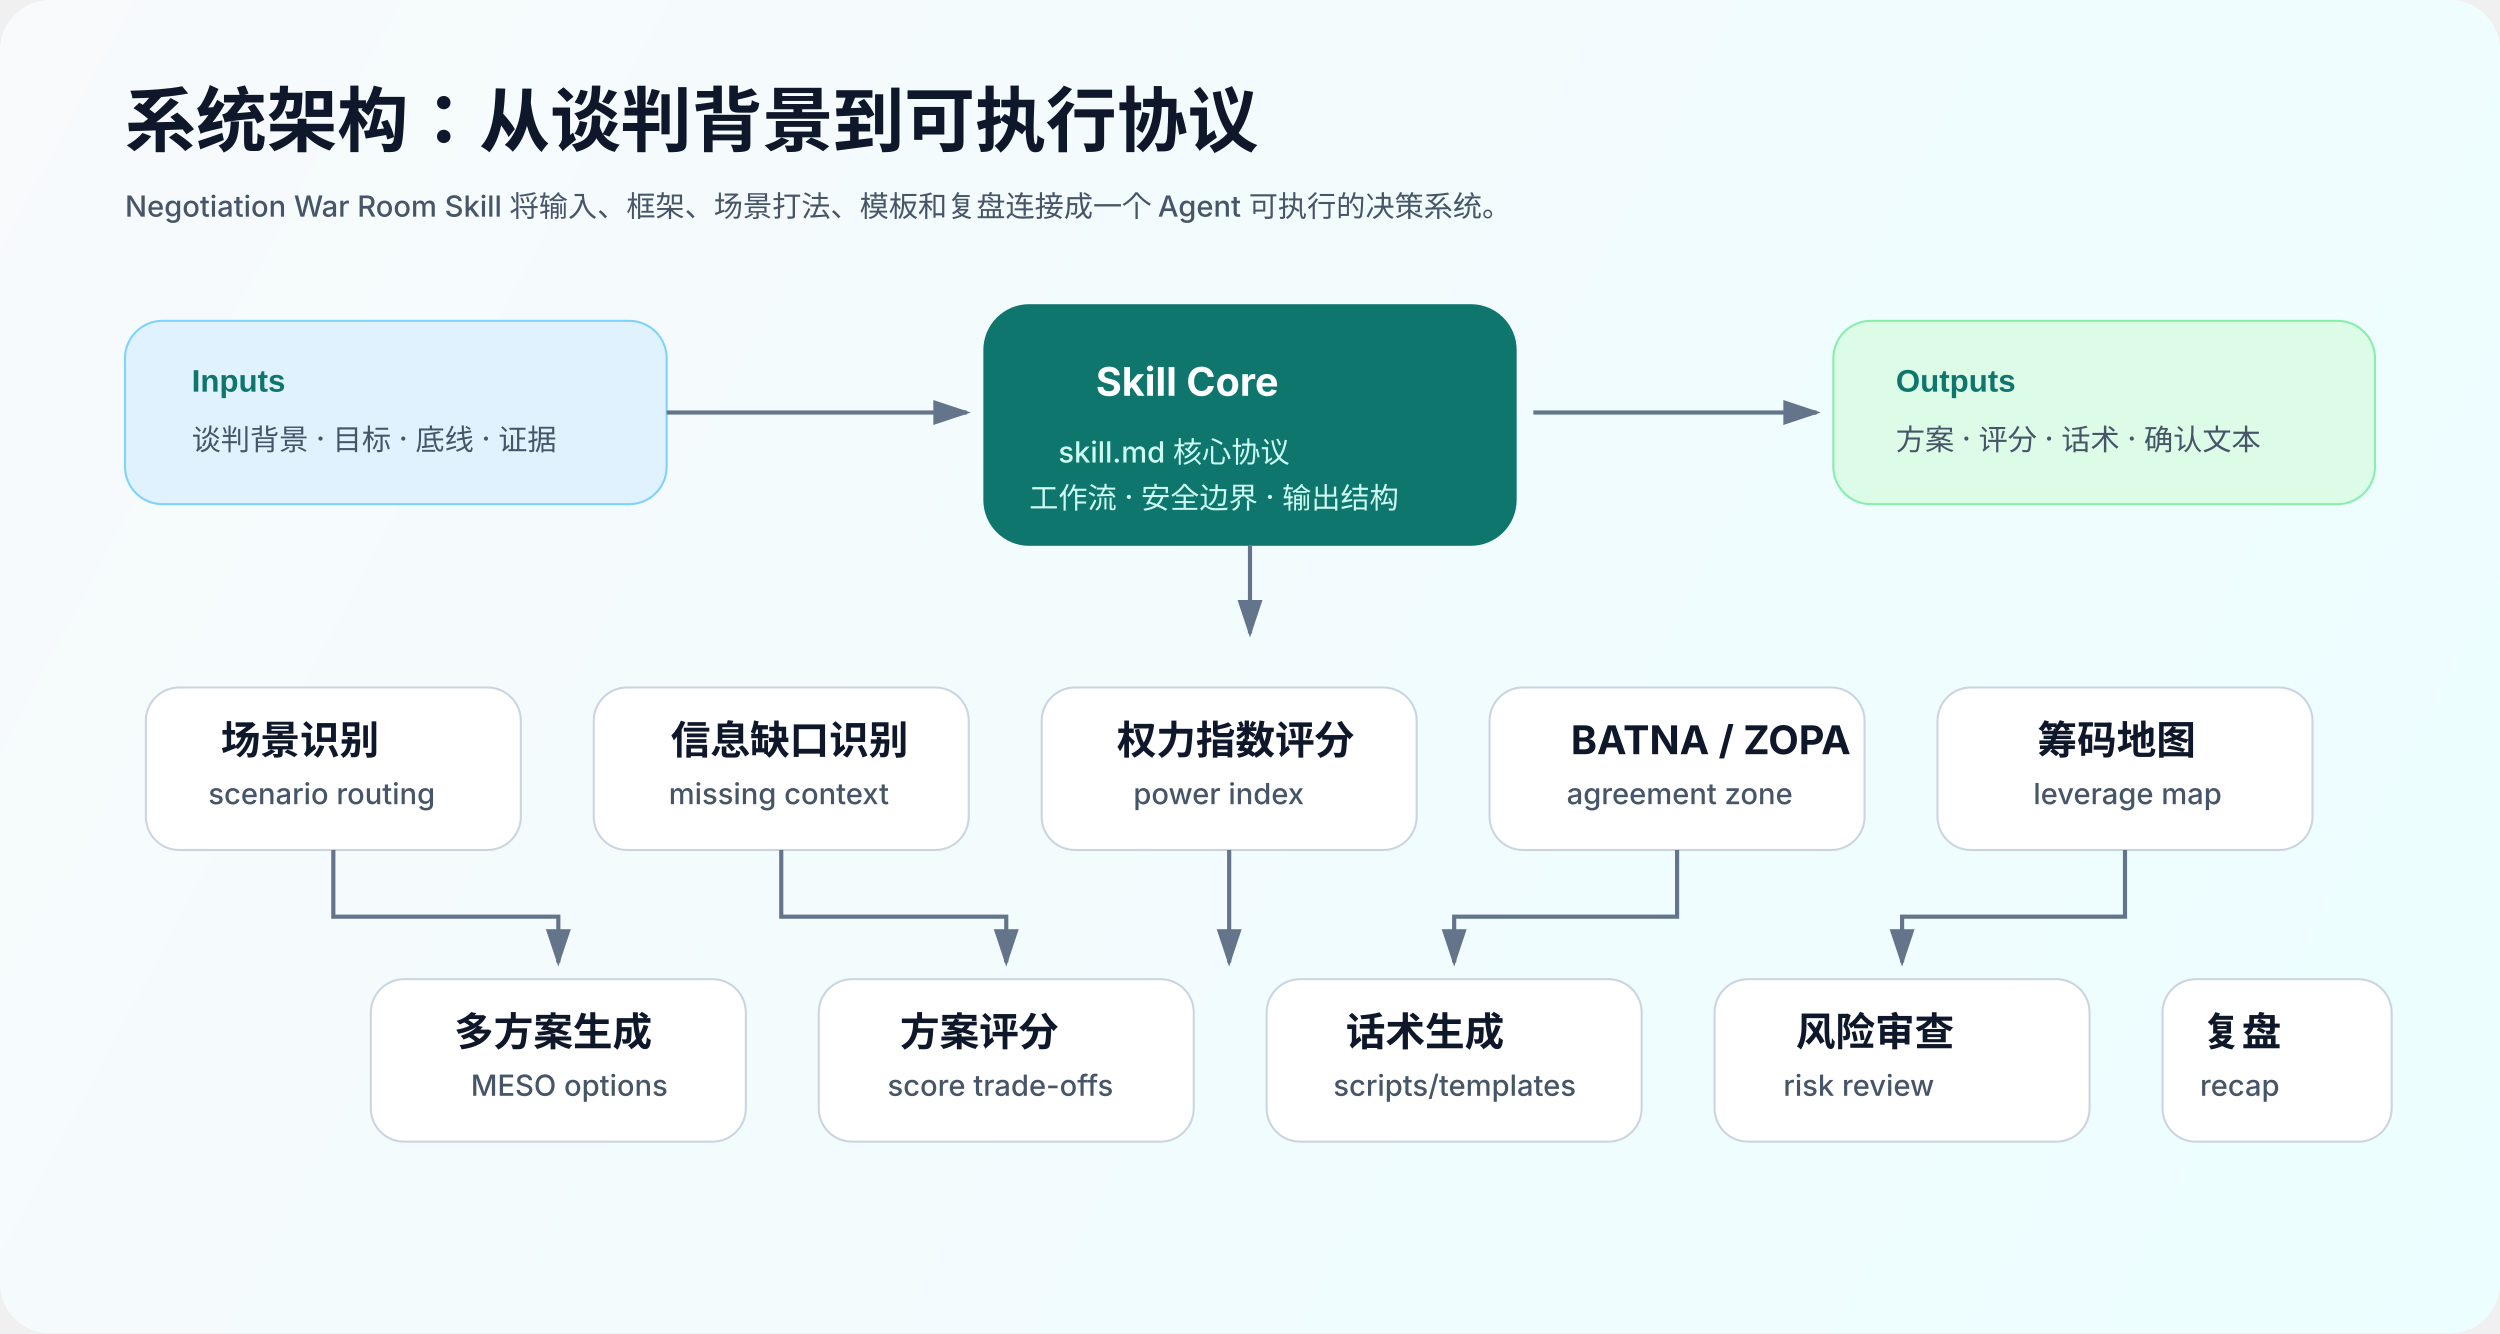
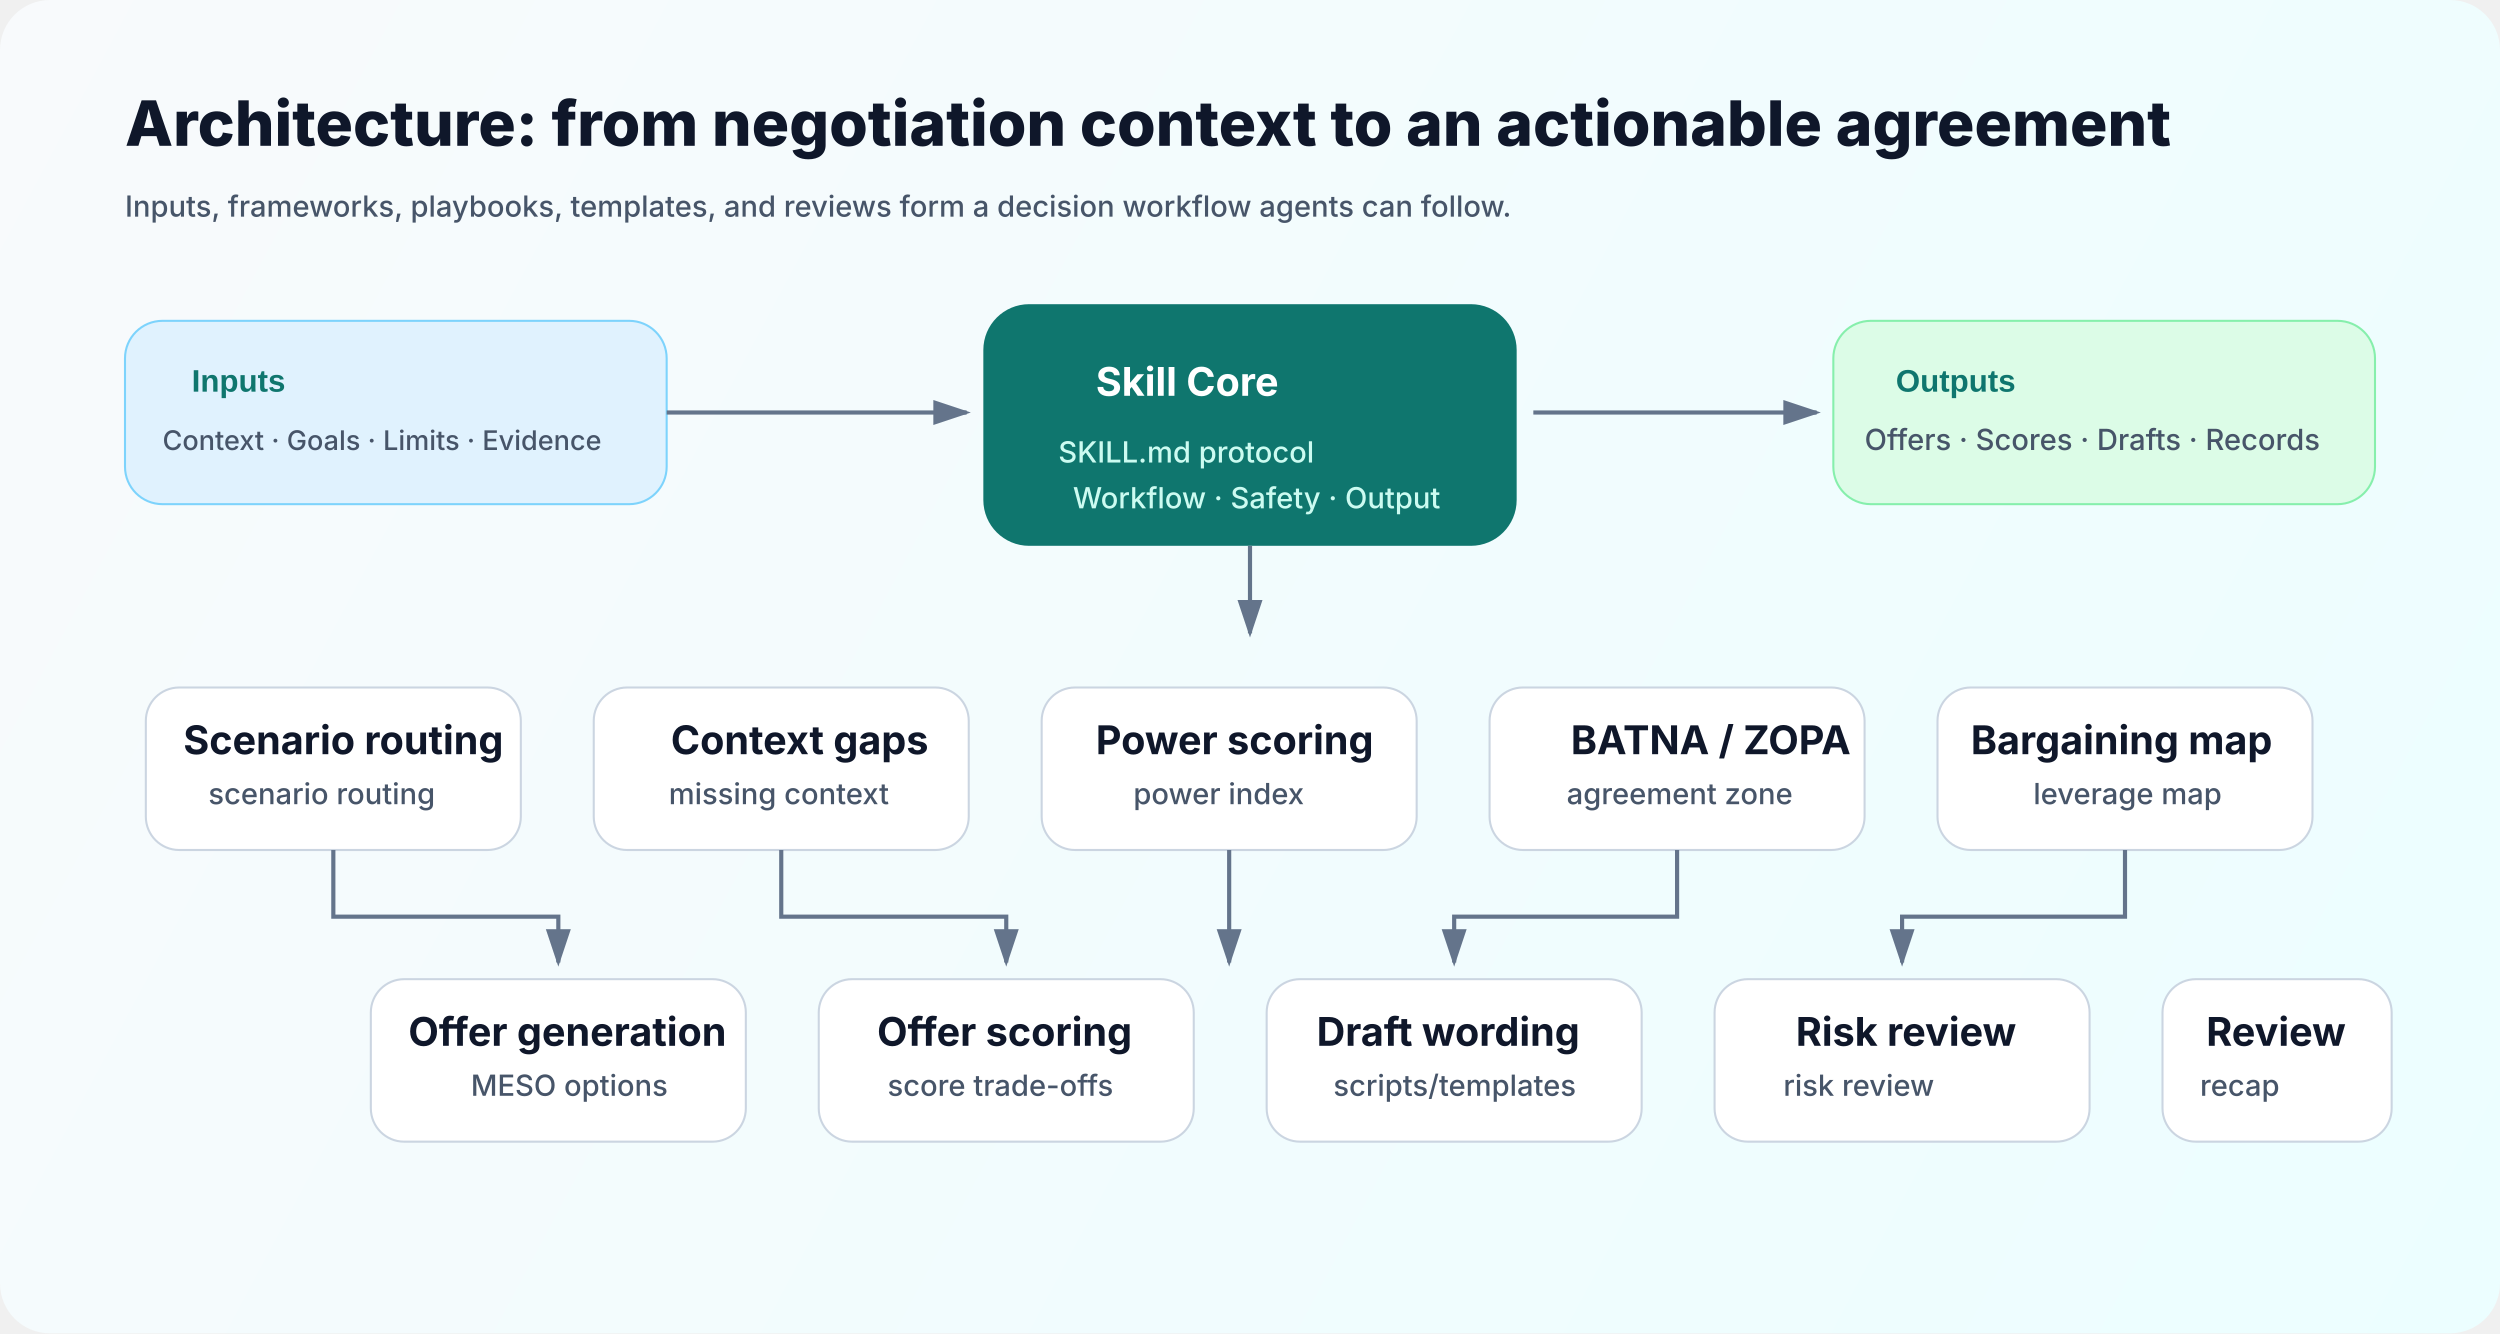
<svg xmlns="http://www.w3.org/2000/svg" width="1200" height="640" viewBox="0 0 1200 640" fill="none" role="img" aria-labelledby="title desc">
  <defs>
    <linearGradient id="bg" x1="0" y1="0" x2="1200" y2="640" gradientUnits="userSpaceOnUse">
      <stop stop-color="#F8FAFC" />
      <stop offset="1" stop-color="#ECFEFF" />
    </linearGradient>
    <style>
-       .h1 { font: 800 34px -apple-system, BlinkMacSystemFont, "Segoe UI", "Noto Sans SC", "PingFang SC", "Microsoft YaHei", sans-serif; fill: #0F172A; }
+       .h1 { font: 800 30px -apple-system, BlinkMacSystemFont, "Segoe UI", "Noto Sans SC", "PingFang SC", "Microsoft YaHei", sans-serif; fill: #0F172A; }
      .h2 { font: 700 19px -apple-system, BlinkMacSystemFont, "Segoe UI", "Noto Sans SC", "PingFang SC", "Microsoft YaHei", sans-serif; fill: #0F172A; }
      .body { font: 500 14px -apple-system, BlinkMacSystemFont, "Segoe UI", "Noto Sans SC", "PingFang SC", "Microsoft YaHei", sans-serif; fill: #475569; }
      .label { font: 700 15px -apple-system, BlinkMacSystemFont, "Segoe UI", Arial, sans-serif; fill: #0F766E; }
      .white-title { font: 700 19px -apple-system, BlinkMacSystemFont, "Segoe UI", "Noto Sans SC", "PingFang SC", "Microsoft YaHei", sans-serif; fill: #FFFFFF; }
      .white-body { font: 500 14px -apple-system, BlinkMacSystemFont, "Segoe UI", "Noto Sans SC", "PingFang SC", "Microsoft YaHei", sans-serif; fill: #CCFBF1; }
    </style>
    <marker id="arrow" markerWidth="10" markerHeight="10" refX="8" refY="3" orient="auto" markerUnits="strokeWidth">
      <path d="M0,0 L0,6 L9,3 z" fill="#64748B" />
    </marker>
  </defs>
  <rect width="1200" height="640" rx="24" fill="url(#bg)" />
-   <text class="h1" x="60" y="70">系统架构：从谈判背景到可执行协议</text>
-   <text class="body" x="60" y="104">Negotiation War Room Skill 将输入、框架、场景打法、模板和复盘连接成一个 Agent 可执行的决策系统。</text>
+   <text class="h1" x="60" y="70">Architecture: from negotiation context to an actionable agreement</text>
+   <text class="body" x="60" y="104">Inputs, frameworks, playbooks, templates, and reviews form a decision workflow agents can follow.</text>
  <rect x="472" y="146" width="256" height="116" rx="22" fill="#0F766E" />
  <text class="white-title" x="526" y="190">Skill Core</text>
-   <text class="white-body" x="508" y="222">skill.md 核心协议</text>
-   <text class="white-body" x="494" y="244">工作流 · 安全边界 · 输出结构</text>
+   <text class="white-body" x="508" y="222">SKILL.md protocol</text>
+   <text class="white-body" x="515" y="244">Workflow · Safety · Output</text>
  <g>
    <rect x="70" y="330" width="180" height="78" rx="16" fill="#FFFFFF" stroke="#CBD5E1" />
-     <text class="h2" x="106" y="362">场景识别</text>
+     <text class="h2" x="88" y="362">Scenario routing</text>
    <text class="body" x="100" y="386">scenario routing</text>
    <rect x="285" y="330" width="180" height="78" rx="16" fill="#FFFFFF" stroke="#CBD5E1" />
-     <text class="h2" x="322" y="362">信息缺口识别</text>
+     <text class="h2" x="322" y="362">Context gaps</text>
    <text class="body" x="321" y="386">missing context</text>
    <rect x="500" y="330" width="180" height="78" rx="16" fill="#FFFFFF" stroke="#CBD5E1" />
-     <text class="h2" x="536" y="362">权力指数评分</text>
+     <text class="h2" x="526" y="362">Power scoring</text>
    <text class="body" x="544" y="386">power index</text>
    <rect x="715" y="330" width="180" height="78" rx="16" fill="#FFFFFF" stroke="#CBD5E1" />
    <text class="h2" x="754" y="362">BATNA / ZOPA</text>
    <text class="body" x="752" y="386">agreement zone</text>
    <rect x="930" y="330" width="180" height="78" rx="16" fill="#FFFFFF" stroke="#CBD5E1" />
-     <text class="h2" x="978" y="362">筹码地图</text>
+     <text class="h2" x="946" y="362">Bargaining map</text>
    <text class="body" x="976" y="386">leverage map</text>
  </g>
  <g>
    <rect x="178" y="470" width="180" height="78" rx="16" fill="#FFFFFF" stroke="#CBD5E1" />
-     <text class="h2" x="218" y="502">多方案生成</text>
+     <text class="h2" x="196" y="502">Offer generation</text>
    <text class="body" x="226" y="526">MESO options</text>
    <rect x="393" y="470" width="180" height="78" rx="16" fill="#FFFFFF" stroke="#CBD5E1" />
-     <text class="h2" x="432" y="502">方案评分</text>
+     <text class="h2" x="421" y="502">Offer scoring</text>
    <text class="body" x="426" y="526">score trade-offs</text>
    <rect x="608" y="470" width="180" height="78" rx="16" fill="#FFFFFF" stroke="#CBD5E1" />
-     <text class="h2" x="646" y="502">话术生成</text>
+     <text class="h2" x="632" y="502">Draft wording</text>
    <text class="body" x="640" y="526">scripts/templates</text>
    <rect x="823" y="470" width="180" height="78" rx="16" fill="#FFFFFF" stroke="#CBD5E1" />
-     <text class="h2" x="862" y="502">风险审查</text>
+     <text class="h2" x="862" y="502">Risk review</text>
    <text class="body" x="856" y="526">risk review</text>
    <rect x="1038" y="470" width="110" height="78" rx="16" fill="#FFFFFF" stroke="#CBD5E1" />
-     <text class="h2" x="1057" y="502">复盘</text>
+     <text class="h2" x="1059" y="502">Review</text>
    <text class="body" x="1056" y="526">recap</text>
  </g>
  <path d="M600 262V304" stroke="#64748B" stroke-width="2" marker-end="url(#arrow)" />
  <path d="M160 408V440H268V462" stroke="#64748B" stroke-width="2" marker-end="url(#arrow)" />
  <path d="M375 408V440H483V462" stroke="#64748B" stroke-width="2" marker-end="url(#arrow)" />
  <path d="M590 408V462" stroke="#64748B" stroke-width="2" marker-end="url(#arrow)" />
  <path d="M805 408V440H698V462" stroke="#64748B" stroke-width="2" marker-end="url(#arrow)" />
  <path d="M1020 408V440H913V462" stroke="#64748B" stroke-width="2" marker-end="url(#arrow)" />
  <rect x="60" y="154" width="260" height="88" rx="18" fill="#E0F2FE" stroke="#7DD3FC" />
  <text class="label" x="92" y="188">Inputs</text>
-   <text class="body" x="92" y="216">谈判背景 · 目标 · 底线 · 证据</text>
+   <text class="body" x="78" y="216" style="font-size:13px">Context · Goals · Limits · Evidence</text>
  <path d="M320 198H464" stroke="#64748B" stroke-width="2" marker-end="url(#arrow)" />
  <rect x="880" y="154" width="260" height="88" rx="18" fill="#DCFCE7" stroke="#86EFAC" />
  <text class="label" x="910" y="188">Outputs</text>
-   <text class="body" x="910" y="216">方案 · 评分 · 话术 · 确认文本</text>
+   <text class="body" x="895" y="216">Offers · Scores · Drafts · Records</text>
  <path d="M736 198H872" stroke="#64748B" stroke-width="2" marker-end="url(#arrow)" />
</svg>
